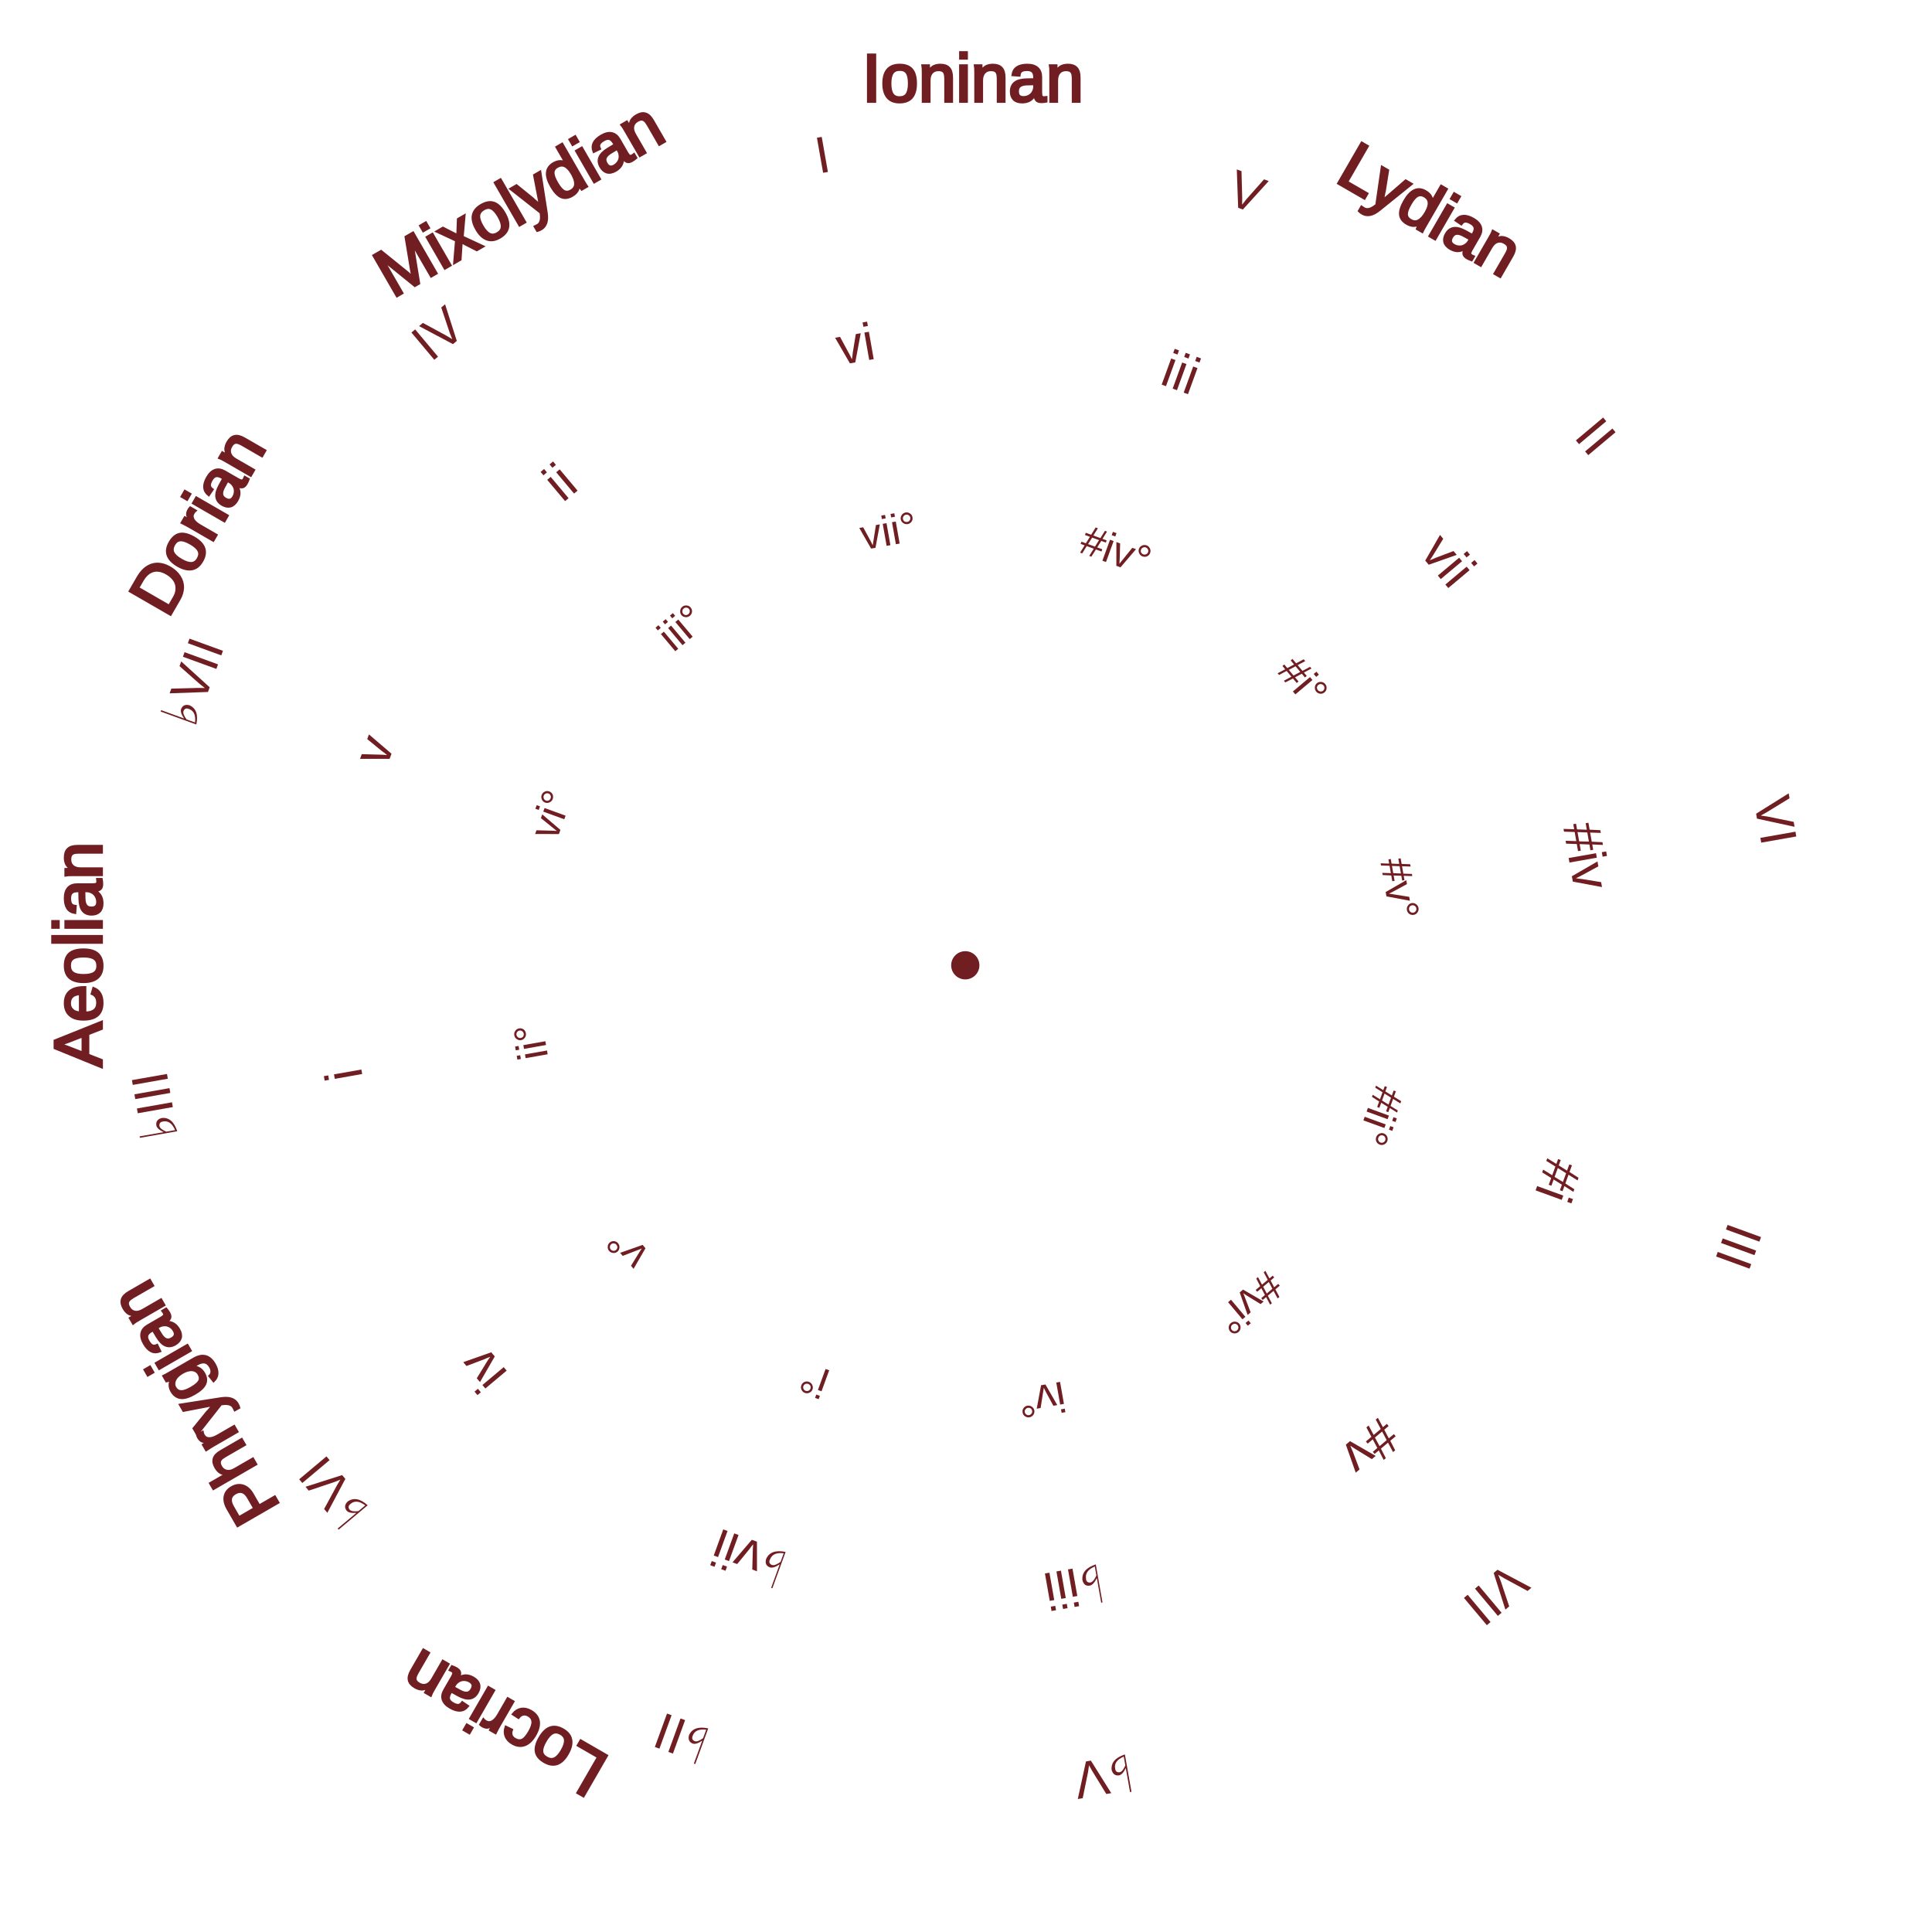
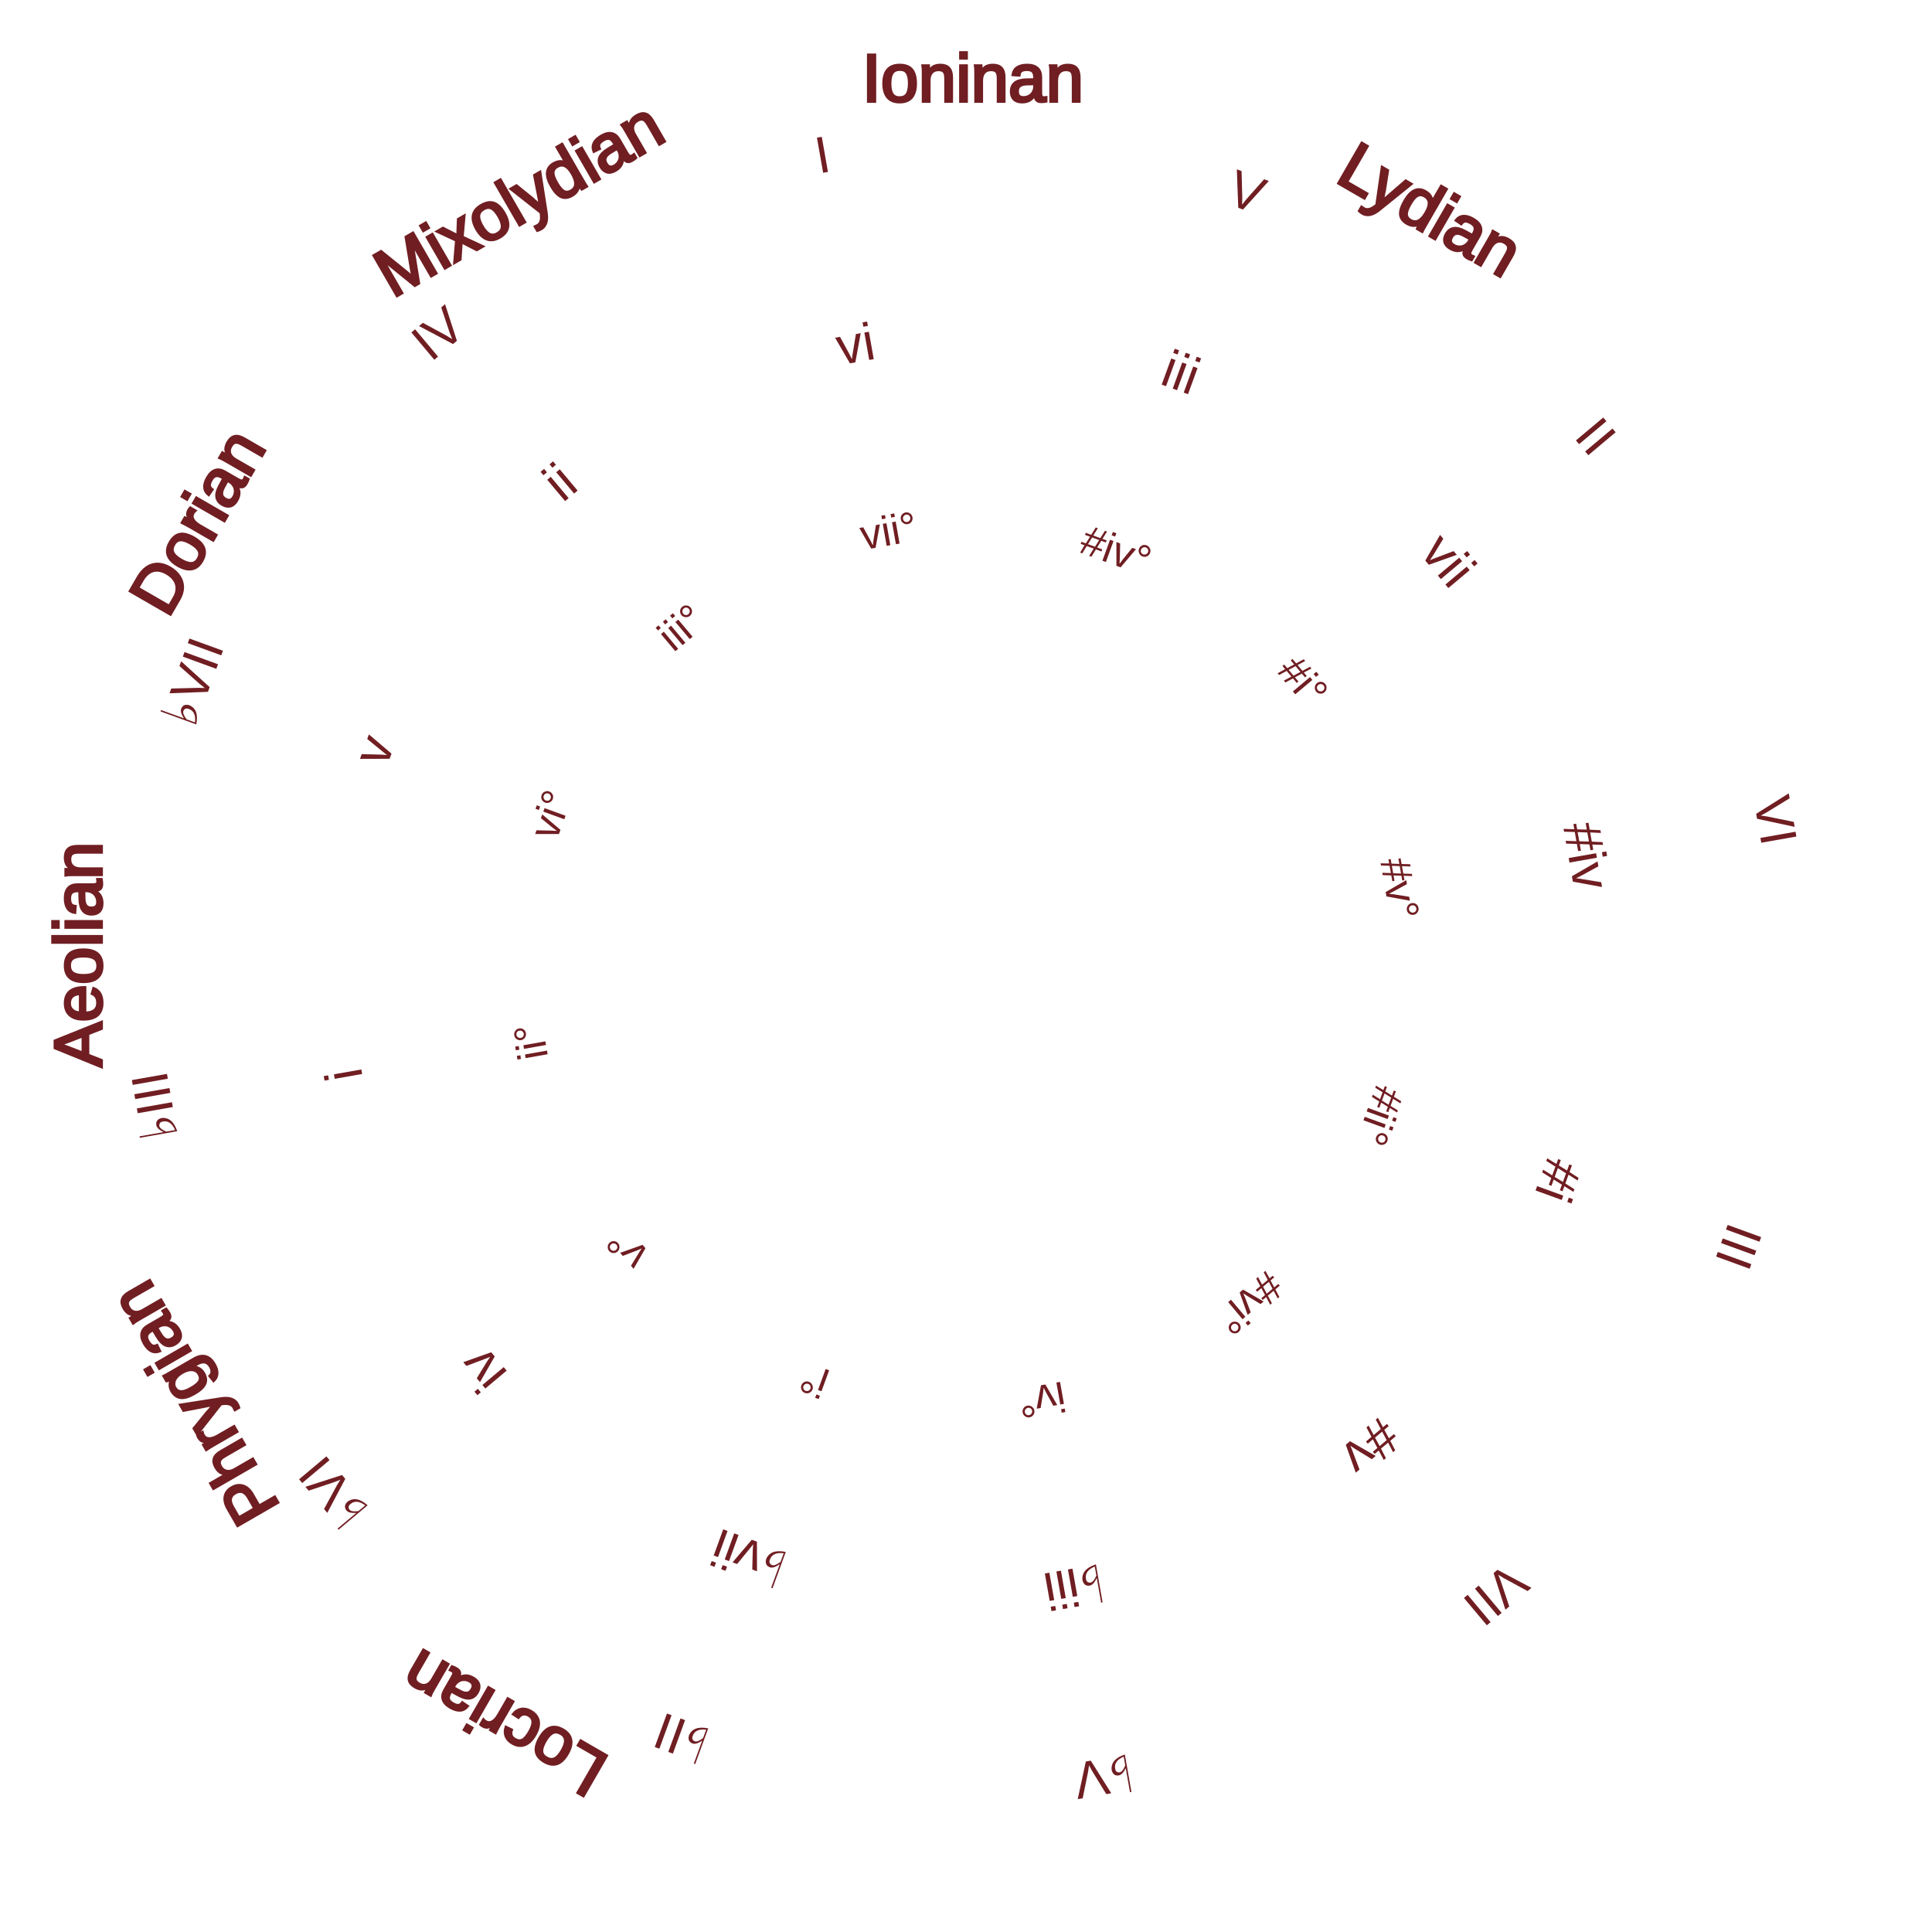
<svg xmlns="http://www.w3.org/2000/svg" width="198mm" height="198mm" viewBox="-100 -100 200 200" version="1.1" id="svg72">
  <style id="style1">
    .seg {
      stroke: #000000;
      stroke-width: 1;
      stroke-linejoin: round;
      stroke-linecap: round;
    }
    text {
      font-family: Arial, sans-serif;
      fill: #000000;
      text-anchor: middle;
      dominant-baseline: middle;
    }
  </style>
  <defs id="defs1">
    <path id="sector90" d="M 0,0 L 0,-90 A 90,90 0 0 1 45,-77.942 Z" />
    <path id="sector70" d="M 0,0 L 0,-70 A 70,70 0 0 1 35,-60.622 Z" />
    <path id="sector50" d="M 0,0 L 0,-50 A 50,50 0 0 1 25,-43.301 Z" />
  </defs>
  <g id="g151" transform="matrix(0.98,0,0,0.98,-0.07394486,-0.07483462)">
-     <g id="g2" style="fill:#701e22;fill-opacity:1;stroke-width:1;stroke-dasharray:none" transform="matrix(0.9941903,0,0,0.9941824,-6.8116346e-4,0.00168161)">
-       <circle cx="0.001" cy="0.001" r="1.5" fill="#000000" id="circle37-4" style="fill:#701e22;fill-opacity:1;stroke:none;stroke-width:1;stroke-dasharray:none;stroke-opacity:1" transform="rotate(-10)" />
-       <text font-size="5.5px" id="text37" style="fill:#701e22;fill-opacity:1;stroke:none;stroke-width:1;stroke-dasharray:none;stroke-opacity:1" x="0.01" y="-87.107" transform="rotate(-10)">I</text>
-       <text font-size="5.5px" id="text38" style="fill:#701e22;fill-opacity:1;stroke:none;stroke-width:1;stroke-dasharray:none;stroke-opacity:1" x="-0.008" y="-87.108" transform="rotate(20)">V</text>
-       <text font-size="5.5px" id="text39" style="fill:#701e22;fill-opacity:1;stroke:none;stroke-width:1;stroke-dasharray:none;stroke-opacity:1" x="0.01" y="-87.108" transform="rotate(50)">II</text>
-       <text font-size="5.5px" id="text40" style="fill:#701e22;fill-opacity:1;stroke:none;stroke-width:1;stroke-dasharray:none;stroke-opacity:1" x="-0.234" y="-87.109" transform="rotate(80)">VI</text>
-       <text font-size="5.5px" id="text41" style="fill:#701e22;fill-opacity:1;stroke:none;stroke-width:1;stroke-dasharray:none;stroke-opacity:1" x="0.01" y="-87.109" transform="rotate(110)">III</text>
-       <text font-size="5.5px" id="text42" style="fill:#701e22;fill-opacity:1;stroke:none;stroke-width:1;stroke-dasharray:none;stroke-opacity:1" x="-0.235" y="-87.109" transform="rotate(140)">VII</text>
-       <text font-size="5.5px" id="text43" style="fill:#701e22;fill-opacity:1;stroke:none;stroke-width:1;stroke-dasharray:none;stroke-opacity:1" x="0.508" y="-87.095" transform="rotate(170)">♭V</text>
-       <text font-size="5.5px" id="text44" style="fill:#701e22;fill-opacity:1;stroke:none;stroke-width:1;stroke-dasharray:none;stroke-opacity:1" x="0.274" y="-87.106" transform="rotate(-160)">♭II</text>
-       <text font-size="5.5px" id="text45" style="fill:#701e22;fill-opacity:1;stroke:none;stroke-width:1;stroke-dasharray:none;stroke-opacity:1" x="0.274" y="-87.097" transform="rotate(-130)">♭VI</text>
-       <text font-size="5.5px" id="text46" style="fill:#701e22;fill-opacity:1;stroke:none;stroke-width:1;stroke-dasharray:none;stroke-opacity:1" x="0.283" y="-87.094" transform="rotate(-100)">♭III</text>
-       <text font-size="5.5px" id="text47" style="fill:#701e22;fill-opacity:1;stroke:none;stroke-width:1;stroke-dasharray:none;stroke-opacity:1" x="0.275" y="-87.105" transform="rotate(-70)">♭VII</text>
-       <text font-size="5.5px" id="text48" style="fill:#701e22;fill-opacity:1;stroke:none;stroke-width:1;stroke-dasharray:none;stroke-opacity:1" x="0.235" y="-87.107" transform="rotate(-40)">IV</text>
-       <text font-size="5.6px" id="text49" style="fill:#701e22;fill-opacity:1;stroke:none;stroke-width:1;stroke-dasharray:none;stroke-opacity:1" x="-0.038" y="-66.703" transform="rotate(-10)">vi</text>
-       <text font-size="5.6px" id="text50" style="fill:#701e22;fill-opacity:1;stroke:none;stroke-width:1;stroke-dasharray:none;stroke-opacity:1" x="-9.167572e-05" y="-66.703" transform="rotate(20)">iii</text>
-       <text font-size="5.6px" id="text51" style="fill:#701e22;fill-opacity:1;stroke:none;stroke-width:1;stroke-dasharray:none;stroke-opacity:1" x="0.022" y="-66.669" transform="rotate(50)">vii</text>
-       <text font-size="5.6px" id="text52" style="fill:#701e22;fill-opacity:1;stroke:none;stroke-width:1;stroke-dasharray:none;stroke-opacity:1" x="-0" y="-66.704" transform="rotate(80)">#iv</text>
-       <text font-size="5.6px" id="text53" style="fill:#701e22;fill-opacity:1;stroke:none;stroke-width:1;stroke-dasharray:none;stroke-opacity:1" x="-0.047" y="-66.709" transform="rotate(110)">#i</text>
-       <text font-size="5.6px" id="text54" style="fill:#701e22;fill-opacity:1;stroke:none;stroke-width:1;stroke-dasharray:none;stroke-opacity:1" x="-0.068" y="-66.597" transform="rotate(140)">#v</text>
-       <text font-size="5.6px" id="text55" style="fill:#701e22;fill-opacity:1;stroke:none;stroke-width:1;stroke-dasharray:none;stroke-opacity:1" x="0.087" y="-66.701" transform="rotate(170)">♭iii</text>
-       <text font-size="5.6px" id="text56" style="fill:#701e22;fill-opacity:1;stroke:none;stroke-width:1;stroke-dasharray:none;stroke-opacity:1" x="0.084" y="-66.704" transform="rotate(-160)">♭vii</text>
-       <text font-size="5.6px" id="text57" style="fill:#701e22;fill-opacity:1;stroke:none;stroke-width:1;stroke-dasharray:none;stroke-opacity:1" x="-0.022" y="-66.6" transform="rotate(-130)">iv</text>
-       <text font-size="5.6px" id="text58" style="fill:#701e22;fill-opacity:1;stroke:none;stroke-width:1;stroke-dasharray:none;stroke-opacity:1" x="-0.002" y="-66.703" transform="rotate(-100)">i</text>
-       <text font-size="5.6px" id="text59" style="fill:#701e22;fill-opacity:1;stroke:none;stroke-width:1;stroke-dasharray:none;stroke-opacity:1" x="0" y="-66.565" transform="rotate(-70)">v</text>
-       <text font-size="5.6px" id="text60" style="fill:#701e22;fill-opacity:1;stroke:none;stroke-width:1;stroke-dasharray:none;stroke-opacity:1" x="-0.001" y="-66.703" transform="rotate(-40)">ii</text>
-       <text font-size="4.5px" id="text61" style="fill:#701e22;fill-opacity:1;stroke:none;stroke-width:1;stroke-dasharray:none;stroke-opacity:1" x="-0.013" y="-46.617" transform="rotate(-10)">vii°</text>
-       <text font-size="4.5px" id="text62" dx="0 0 0 0" style="fill:#701e22;fill-opacity:1;stroke:none;stroke-width:1;stroke-dasharray:none;stroke-opacity:1" x="-0.036" y="-46.654" transform="rotate(20)">#iv°</text>
-       <text font-size="4.5px" id="text63" style="fill:#701e22;fill-opacity:1;stroke:none;stroke-width:1;stroke-dasharray:none;stroke-opacity:1" x="-0.064" y="-46.644" transform="rotate(50)">#i°</text>
-       <text font-size="4.5px" id="text64" style="fill:#701e22;fill-opacity:1;stroke:none;stroke-width:1;stroke-dasharray:none;stroke-opacity:1" x="-0.013" y="-46.616" transform="rotate(80)">#v°</text>
-       <text font-size="4.5px" id="text65" style="fill:#701e22;fill-opacity:1;stroke:none;stroke-width:1;stroke-dasharray:none;stroke-opacity:1" x="-0.04" y="-46.662" transform="rotate(110)">#ii°</text>
-       <text font-size="4.5px" id="text66" style="fill:#701e22;fill-opacity:1;stroke:none;stroke-width:1;stroke-dasharray:none;stroke-opacity:1" x="-0.065" y="-46.645" transform="rotate(140)">#vi°</text>
-       <text font-size="4.5px" id="text67" dx="0 0 0" style="fill:#701e22;fill-opacity:1;stroke:none;stroke-width:1;stroke-dasharray:none;stroke-opacity:1" y="-46.619" x="-0.001" transform="rotate(170)">iv°</text>
-       <text font-size="4.5px" id="text68" style="fill:#701e22;fill-opacity:1;stroke:none;stroke-width:1;stroke-dasharray:none;stroke-opacity:1" x="-0.025" y="-46.66" transform="rotate(-160)">i°</text>
-       <text font-size="4.5px" id="text69" style="fill:#701e22;fill-opacity:1;stroke:none;stroke-width:1;stroke-dasharray:none;stroke-opacity:1" x="-0.041" y="-46.633" transform="rotate(-130)">v°</text>
-       <text font-size="4.5px" id="text70" style="fill:#701e22;fill-opacity:1;stroke:none;stroke-width:1;stroke-dasharray:none;stroke-opacity:1" x="-0.001" y="-46.617" transform="rotate(-100)">ii°</text>
-       <text font-size="4.5px" id="text71" style="fill:#701e22;fill-opacity:1;stroke:none;stroke-width:1;stroke-dasharray:none;stroke-opacity:1" x="-0.016" y="-46.621" transform="rotate(-70)">vi°</text>
-       <text font-size="4.5px" id="text72" style="fill:#701e22;fill-opacity:1;stroke:none;stroke-width:1;stroke-dasharray:none;stroke-opacity:1" x="-0.048" y="-46.645" transform="rotate(-40)">iii°</text>
-     </g>
-     <g id="g1" style="fill:#701e22;fill-opacity:1;stroke:#701e22;stroke-opacity:1">
-       <text x="1.143" y="-93.27" transform="rotate(-90)" style="font-size:7.127px;font-family:Arial;stroke-width:0.303;stroke:#701e22;fill:#701e22;fill-opacity:1;stroke-opacity:1" id="text1">Aeolian</text>
-       <text x="0.048" y="-93.275" transform="rotate(-60)" style="font-size:7.127px;font-family:Arial;stroke-width:0.303;stroke:#701e22;fill:#701e22;fill-opacity:1;stroke-opacity:1" id="text2">Dorian</text>
-       <text x="2.641" y="-93.275" transform="rotate(30)" style="font-size:7.127px;font-family:Arial;stroke-width:0.303;stroke:#701e22;fill:#701e22;fill-opacity:1;stroke-opacity:1" id="text3">Lydian</text>
-       <text x="0.8" y="-93.275" style="font-size:7.127px;font-family:Arial;stroke-width:0.303;stroke:#701e22;fill:#701e22;fill-opacity:1;stroke-opacity:1" id="text4">Ioninan</text>
-       <text x="-0.367" y="-93.275" transform="rotate(-30)" style="font-size:7.127px;font-family:Arial;stroke-width:0.303;stroke:#701e22;fill:#701e22;fill-opacity:1;stroke-opacity:1" id="text5">Mixolydian</text>
-       <text x="0.649" y="-93.275" transform="rotate(-120)" style="font-size:7.127px;font-family:Arial;stroke-width:0.303;stroke:#701e22;fill:#701e22;fill-opacity:1;stroke-opacity:1" id="text6">Phrygian</text>
-       <text x="2.18" y="-93.275" transform="rotate(-150)" style="font-size:7.127px;font-family:Arial;stroke-width:0.303;stroke:#701e22;fill:#701e22;fill-opacity:1;stroke-opacity:1" id="text7">Locrian</text>
+     <g id="g2">
+       <text font-size="5.468px" id="text37" style="fill:#701e22;fill-opacity:1;stroke:none;stroke-width:0.994;stroke-dasharray:none;stroke-opacity:1" x="0.009" y="-86.599" transform="matrix(0.9848117,-0.1736475,0.1736489,0.9848038,0,0)">I</text>
+       <text font-size="5.468px" id="text38" style="fill:#701e22;fill-opacity:1;stroke:none;stroke-width:0.994;stroke-dasharray:none;stroke-opacity:1" x="-0.008" y="-86.6" transform="matrix(0.9396964,0.3420188,-0.3420215,0.9396889,0,0)">V</text>
+       <text font-size="5.468px" id="text39" style="fill:#701e22;fill-opacity:1;stroke:none;stroke-width:0.994;stroke-dasharray:none;stroke-opacity:1" x="0.011" y="-86.6" transform="matrix(0.6427902,0.7660414,-0.7660475,0.642785,0,0)">II</text>
+       <text font-size="5.468px" id="text40" style="fill:#701e22;fill-opacity:1;stroke:none;stroke-width:0.994;stroke-dasharray:none;stroke-opacity:1" x="-0.231" y="-86.601" transform="matrix(0.1736489,0.9848038,-0.9848117,0.1736475,0,0)">VI</text>
+       <text font-size="5.468px" id="text41" style="fill:#701e22;fill-opacity:1;stroke:none;stroke-width:0.994;stroke-dasharray:none;stroke-opacity:1" x="0.011" y="-86.603" transform="matrix(-0.3420215,0.9396889,-0.9396964,-0.3420188,0,0)">III</text>
+       <text font-size="5.468px" id="text42" style="fill:#701e22;fill-opacity:1;stroke:none;stroke-width:0.994;stroke-dasharray:none;stroke-opacity:1" x="-0.232" y="-86.604" transform="matrix(-0.7660475,0.642785,-0.6427902,-0.7660414,0,0)">VII</text>
+       <text font-size="5.468px" id="text43" style="fill:#701e22;fill-opacity:1;stroke:none;stroke-width:0.994;stroke-dasharray:none;stroke-opacity:1" x="0.506" y="-86.591" transform="matrix(-0.9848117,0.1736475,-0.1736489,-0.9848038,0,0)">♭V</text>
+       <text font-size="5.468px" id="text44" style="fill:#701e22;fill-opacity:1;stroke:none;stroke-width:0.994;stroke-dasharray:none;stroke-opacity:1" x="0.273" y="-86.602" transform="matrix(-0.9396964,-0.3420188,0.3420215,-0.9396889,0,0)">♭II</text>
+       <text font-size="5.468px" id="text45" style="fill:#701e22;fill-opacity:1;stroke:none;stroke-width:0.994;stroke-dasharray:none;stroke-opacity:1" x="0.272" y="-86.592" transform="matrix(-0.6427902,-0.7660414,0.7660475,-0.642785,0,0)">♭VI</text>
+       <text font-size="5.468px" id="text46" style="fill:#701e22;fill-opacity:1;stroke:none;stroke-width:0.994;stroke-dasharray:none;stroke-opacity:1" x="0.279" y="-86.589" transform="matrix(-0.1736489,-0.9848038,0.9848117,-0.1736475,0,0)">♭III</text>
+       <text font-size="5.468px" id="text47" style="fill:#701e22;fill-opacity:1;stroke:none;stroke-width:0.994;stroke-dasharray:none;stroke-opacity:1" x="0.271" y="-86.599" transform="matrix(0.3420215,-0.9396889,0.9396964,0.3420188,0,0)">♭VII</text>
+       <text font-size="5.468px" id="text48" style="fill:#701e22;fill-opacity:1;stroke:none;stroke-width:0.994;stroke-dasharray:none;stroke-opacity:1" x="0.232" y="-86.6" transform="matrix(0.7660475,-0.642785,0.6427902,0.7660414,0,0)">IV</text>
+       <text font-size="5.567px" id="text49" style="fill:#701e22;fill-opacity:1;stroke:none;stroke-width:0.994;stroke-dasharray:none;stroke-opacity:1" x="-0.039" y="-66.314" transform="matrix(0.9848117,-0.1736475,0.1736489,0.9848038,0,0)">vi</text>
+       <text font-size="5.567px" id="text50" style="fill:#701e22;fill-opacity:1;stroke:none;stroke-width:0.994;stroke-dasharray:none;stroke-opacity:1" x="-0" y="-66.314" transform="matrix(0.9396964,0.3420188,-0.3420215,0.9396889,0,0)">iii</text>
+       <text font-size="5.567px" id="text51" style="fill:#701e22;fill-opacity:1;stroke:none;stroke-width:0.994;stroke-dasharray:none;stroke-opacity:1" x="0.023" y="-66.28" transform="matrix(0.6427902,0.7660414,-0.7660475,0.642785,0,0)">vii</text>
+       <text font-size="5.567px" id="text52" style="fill:#701e22;fill-opacity:1;stroke:none;stroke-width:0.994;stroke-dasharray:none;stroke-opacity:1" x="0.001" y="-66.316" transform="matrix(0.1736489,0.9848038,-0.9848117,0.1736475,0,0)">#iv</text>
+       <text font-size="5.567px" id="text53" style="fill:#701e22;fill-opacity:1;stroke:none;stroke-width:0.994;stroke-dasharray:none;stroke-opacity:1" x="-0.045" y="-66.321" transform="matrix(-0.3420215,0.9396889,-0.9396964,-0.3420188,0,0)">#i</text>
+       <text font-size="5.567px" id="text54" style="fill:#701e22;fill-opacity:1;stroke:none;stroke-width:0.994;stroke-dasharray:none;stroke-opacity:1" x="-0.066" y="-66.211" transform="matrix(-0.7660475,0.642785,-0.6427902,-0.7660414,0,0)">#v</text>
+       <text font-size="5.567px" id="text55" style="fill:#701e22;fill-opacity:1;stroke:none;stroke-width:0.994;stroke-dasharray:none;stroke-opacity:1" x="0.087" y="-66.315" transform="matrix(-0.9848117,0.1736475,-0.1736489,-0.9848038,0,0)">♭iii</text>
+       <text font-size="5.567px" id="text56" style="fill:#701e22;fill-opacity:1;stroke:none;stroke-width:0.994;stroke-dasharray:none;stroke-opacity:1" x="0.084" y="-66.318" transform="matrix(-0.9396964,-0.3420188,0.3420215,-0.9396889,0,0)">♭vii</text>
+       <text font-size="5.567px" id="text57" style="fill:#701e22;fill-opacity:1;stroke:none;stroke-width:0.994;stroke-dasharray:none;stroke-opacity:1" x="-0.023" y="-66.214" transform="matrix(-0.6427902,-0.7660414,0.7660475,-0.642785,0,0)">iv</text>
+       <text font-size="5.567px" id="text58" style="fill:#701e22;fill-opacity:1;stroke:none;stroke-width:0.994;stroke-dasharray:none;stroke-opacity:1" x="-0.003" y="-66.316" transform="matrix(-0.1736489,-0.9848038,0.9848117,-0.1736475,0,0)">i</text>
+       <text font-size="5.567px" id="text59" style="fill:#701e22;fill-opacity:1;stroke:none;stroke-width:0.994;stroke-dasharray:none;stroke-opacity:1" x="-0.001" y="-66.178" transform="matrix(0.3420215,-0.9396889,0.9396964,0.3420188,0,0)">v</text>
+       <text font-size="5.567px" id="text60" style="fill:#701e22;fill-opacity:1;stroke:none;stroke-width:0.994;stroke-dasharray:none;stroke-opacity:1" x="-0.002" y="-66.314" transform="matrix(0.7660475,-0.642785,0.6427902,0.7660414,0,0)">ii</text>
+       <text font-size="4.474px" id="text61" style="fill:#701e22;fill-opacity:1;stroke:none;stroke-width:0.994;stroke-dasharray:none;stroke-opacity:1" x="-0.014" y="-46.345" transform="matrix(0.9848117,-0.1736475,0.1736489,0.9848038,0,0)">vii°</text>
+       <text font-size="4.474px" id="text62" dx="0 0 0 0" style="fill:#701e22;fill-opacity:1;stroke:none;stroke-width:0.994;stroke-dasharray:none;stroke-opacity:1" x="-0.036" y="-46.381" transform="matrix(0.9396964,0.3420188,-0.3420215,0.9396889,0,0)">#iv°</text>
+       <text font-size="4.474px" id="text63" style="fill:#701e22;fill-opacity:1;stroke:none;stroke-width:0.994;stroke-dasharray:none;stroke-opacity:1" x="-0.063" y="-46.372" transform="matrix(0.6427902,0.7660414,-0.7660475,0.642785,0,0)">#i°</text>
+       <text font-size="4.474px" id="text64" style="fill:#701e22;fill-opacity:1;stroke:none;stroke-width:0.994;stroke-dasharray:none;stroke-opacity:1" x="-0.012" y="-46.344" transform="matrix(0.1736489,0.9848038,-0.9848117,0.1736475,0,0)">#v°</text>
+       <text font-size="4.474px" id="text65" style="fill:#701e22;fill-opacity:1;stroke:none;stroke-width:0.994;stroke-dasharray:none;stroke-opacity:1" x="-0.038" y="-46.39" transform="matrix(-0.3420215,0.9396889,-0.9396964,-0.3420188,0,0)">#ii°</text>
+       <text font-size="4.474px" id="text66" style="fill:#701e22;fill-opacity:1;stroke:none;stroke-width:0.994;stroke-dasharray:none;stroke-opacity:1" x="-0.063" y="-46.375" transform="matrix(-0.7660475,0.642785,-0.6427902,-0.7660414,0,0)">#vi°</text>
+       <text font-size="4.474px" id="text67" dx="0 0 0" style="fill:#701e22;fill-opacity:1;stroke:none;stroke-width:0.994;stroke-dasharray:none;stroke-opacity:1" y="-46.349" x="0" transform="matrix(-0.9848117,0.1736475,-0.1736489,-0.9848038,0,0)">iv°</text>
+       <text font-size="4.474px" id="text68" style="fill:#701e22;fill-opacity:1;stroke:none;stroke-width:0.994;stroke-dasharray:none;stroke-opacity:1" x="-0.024" y="-46.39" transform="matrix(-0.9396964,-0.3420188,0.3420215,-0.9396889,0,0)">i°</text>
+       <text font-size="4.474px" id="text69" style="fill:#701e22;fill-opacity:1;stroke:none;stroke-width:0.994;stroke-dasharray:none;stroke-opacity:1" x="-0.042" y="-46.364" transform="matrix(-0.6427902,-0.7660414,0.7660475,-0.642785,0,0)">v°</text>
+       <text font-size="4.474px" id="text70" style="fill:#701e22;fill-opacity:1;stroke:none;stroke-width:0.994;stroke-dasharray:none;stroke-opacity:1" x="-0.002" y="-46.347" transform="matrix(-0.1736489,-0.9848038,0.9848117,-0.1736475,0,0)">ii°</text>
+       <text font-size="4.474px" id="text71" style="fill:#701e22;fill-opacity:1;stroke:none;stroke-width:0.994;stroke-dasharray:none;stroke-opacity:1" x="-0.018" y="-46.35" transform="matrix(0.3420215,-0.9396889,0.9396964,0.3420188,0,0)">vi°</text>
+       <text font-size="4.474px" id="text72" style="fill:#701e22;fill-opacity:1;stroke:none;stroke-width:0.994;stroke-dasharray:none;stroke-opacity:1" x="-0.049" y="-46.373" transform="matrix(0.7660475,-0.642785,0.6427902,0.7660414,0,0)">iii°</text>
+       <g id="g1" style="fill:#701e22;fill-opacity:1;stroke:#701e22;stroke-opacity:1">
+         <text x="1.143" y="-93.27" transform="rotate(-90)" style="font-size:7.127px;font-family:Arial;stroke-width:0.303;stroke:#701e22;fill:#701e22;fill-opacity:1;stroke-opacity:1" id="text1">Aeolian</text>
+         <text x="0.048" y="-93.275" transform="rotate(-60)" style="font-size:7.127px;font-family:Arial;stroke-width:0.303;stroke:#701e22;fill:#701e22;fill-opacity:1;stroke-opacity:1" id="text2">Dorian</text>
+         <text x="2.641" y="-93.275" transform="rotate(30)" style="font-size:7.127px;font-family:Arial;stroke-width:0.303;stroke:#701e22;fill:#701e22;fill-opacity:1;stroke-opacity:1" id="text3">Lydian</text>
+         <text x="0.8" y="-93.275" style="font-size:7.127px;font-family:Arial;stroke-width:0.303;stroke:#701e22;fill:#701e22;fill-opacity:1;stroke-opacity:1" id="text4">Ioninan</text>
+         <text x="-0.367" y="-93.275" transform="rotate(-30)" style="font-size:7.127px;font-family:Arial;stroke-width:0.303;stroke:#701e22;fill:#701e22;fill-opacity:1;stroke-opacity:1" id="text5">Mixolydian</text>
+         <text x="0.649" y="-93.275" transform="rotate(-120)" style="font-size:7.127px;font-family:Arial;stroke-width:0.303;stroke:#701e22;fill:#701e22;fill-opacity:1;stroke-opacity:1" id="text6">Phrygian</text>
+         <text x="2.18" y="-93.275" transform="rotate(-150)" style="font-size:7.127px;font-family:Arial;stroke-width:0.303;stroke:#701e22;fill:#701e22;fill-opacity:1;stroke-opacity:1" id="text7">Locrian</text>
+       </g>
    </g>
  </g>
  <rect style="fill:none;stroke:none;stroke-width:2.1" id="rect1" width="199.921" height="199.921" x="-98.95" y="-98.95" />
</svg>
